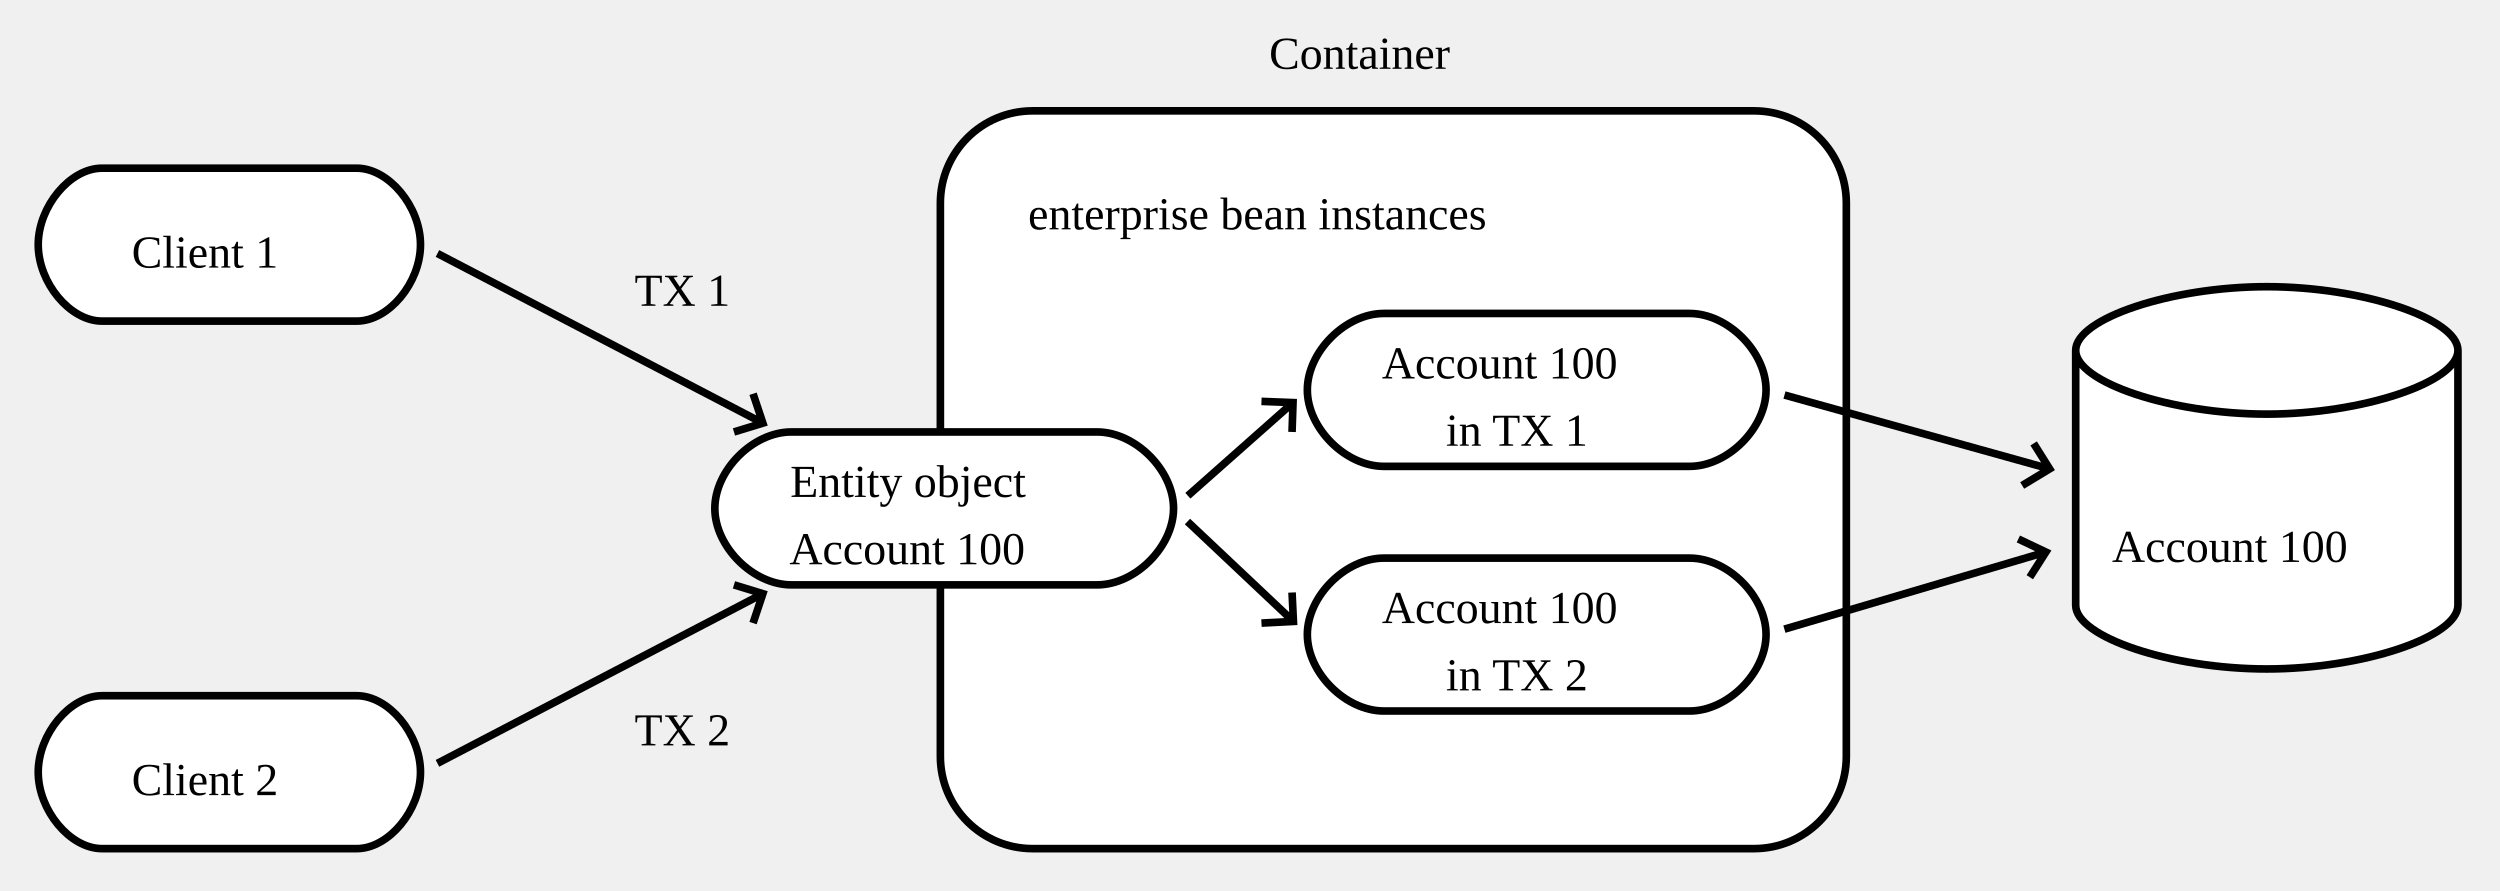
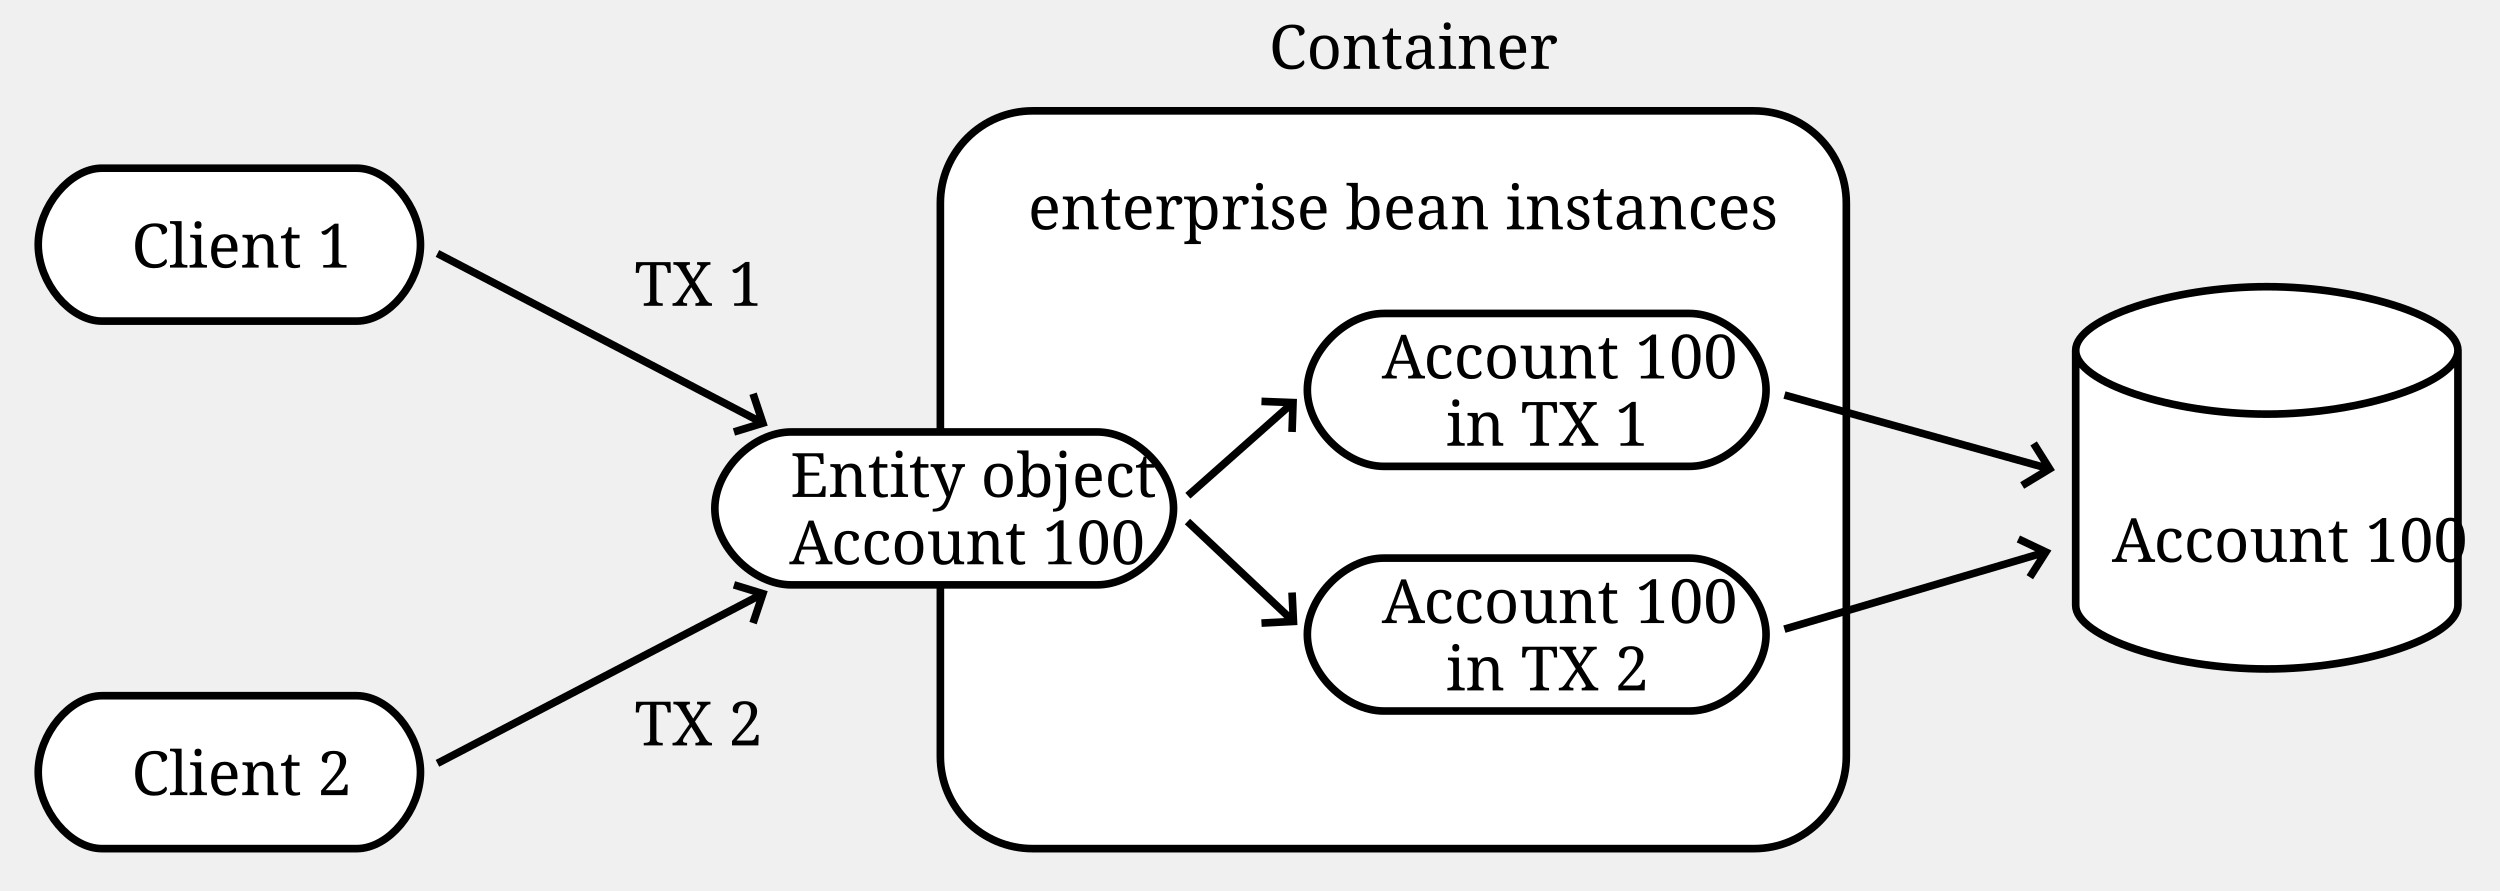
- <svg xmlns="http://www.w3.org/2000/svg" width="654" height="233">
+ <svg xmlns="http://www.w3.org/2000/svg" width="654" height="233" font-family="serif" font-size="16">
  <path fill="none" d="M0 0h654v233H0z" />
  <text x="332" y="18">
    <tspan>Container</tspan>
  </text>
  <rect width="237" height="193" x="246" y="29" fill="#fff" stroke="#000" stroke-width="2" rx="24.125" ry="24.125" />
  <path fill="#fff" d="M254 44h190v20H254z" />
  <text x="262" y="60">
    <tspan x="268.945" y="60">enterprise bean instances</tspan>
  </text>
  <path fill="#fff" stroke="#000" stroke-width="2" d="M26.667 44h66.666C101.667 44 110 54 110 64s-8.333 20-16.667 20H26.667C18.333 84 10 74 10 64s8.333-20 16.667-20" />
  <text x="18" y="70">
    <tspan x="34.445" y="70">Client 1</tspan>
  </text>
  <path fill="none" stroke="#000" stroke-width="2" d="M114.434 66.311l80.698 42.067 4.434 2.31M197 103l2.566 7.689L192 113" />
  <text x="166" y="80">
    <tspan>TX 1</tspan>
  </text>
  <path fill="#fff" stroke="#000" stroke-width="2" d="M26.667 182h66.666c8.334 0 16.667 10 16.667 20s-8.333 20-16.667 20H26.667C18.333 222 10 212 10 202s8.333-20 16.667-20" />
  <text x="18" y="208">
    <tspan x="34.445" y="208">Client 2</tspan>
  </text>
  <path fill="none" stroke="#000" stroke-width="2" d="M114.434 199.689l80.698-42.067 4.434-2.31M192 153l7.566 2.311L197 163" />
  <text x="166" y="195">
    <tspan>TX 2</tspan>
  </text>
  <path fill="#fff" stroke="#000" stroke-width="2" d="M207 113h80c10 0 20 10 20 20s-10 20-20 20h-80c-10 0-20-10-20-20s10-20 20-20" />
  <text x="196" y="130">
    <tspan x="206.719" y="130">Entity object</tspan>
    <tspan x="206.492" y="147.609">Account 100</tspan>
  </text>
  <path fill="none" stroke="#000" stroke-width="2" d="M310.743 129.685l23.771-21.055 3.743-3.315M330 105l8.257.315L338 113" />
  <path fill="#fff" stroke="#000" stroke-width="2" d="M362 82h80c10 0 20 10 20 20s-10 20-20 20h-80c-10 0-20-10-20-20s10-20 20-20" />
  <text x="351" y="99">
    <tspan x="361.492" y="99">Account 100</tspan>
    <tspan x="378.258" y="116.609">in TX 1</tspan>
  </text>
  <path fill="none" stroke="#000" stroke-width="2" d="M466.817 103.341l64.55 17.976 4.816 1.342M532 116l4.183 6.659L529 127" />
  <path fill="none" stroke="#000" stroke-width="2" d="M310.638 136.43l24.086 22.71 3.638 3.43M338 155l.362 7.57L330 163" />
  <path fill="#fff" stroke="#000" stroke-width="2" d="M362 146h80c10 0 20 10 20 20s-10 20-20 20h-80c-10 0-20-10-20-20s10-20 20-20" />
  <text x="351" y="163">
    <tspan x="361.492" y="163">Account 100</tspan>
    <tspan x="378.258" y="180.609">in TX 2</tspan>
  </text>
  <path fill="none" stroke="#000" stroke-width="2" d="M466.796 164.586l63.612-18.758 4.796-1.414M528 141l7.204 3.414L531 151" />
  <path fill="#fff" d="M543 91.667v66.666c0 8.334 25 16.667 50 16.667s50-8.333 50-16.667V91.667C643 83.333 618 75 593 75s-50 8.333-50 16.667z" />
  <path fill="none" stroke="#000" stroke-width="2" d="M543 91.667v66.666c0 8.334 25 16.667 50 16.667s50-8.333 50-16.667V91.667c0 8.333-25 16.666-50 16.666S543 100 543 91.667C543 83.333 568 75 593 75s50 8.333 50 16.667" />
  <text x="552" y="147">
    <tspan x="552.492" y="147">Account 100</tspan>
  </text>
</svg>
